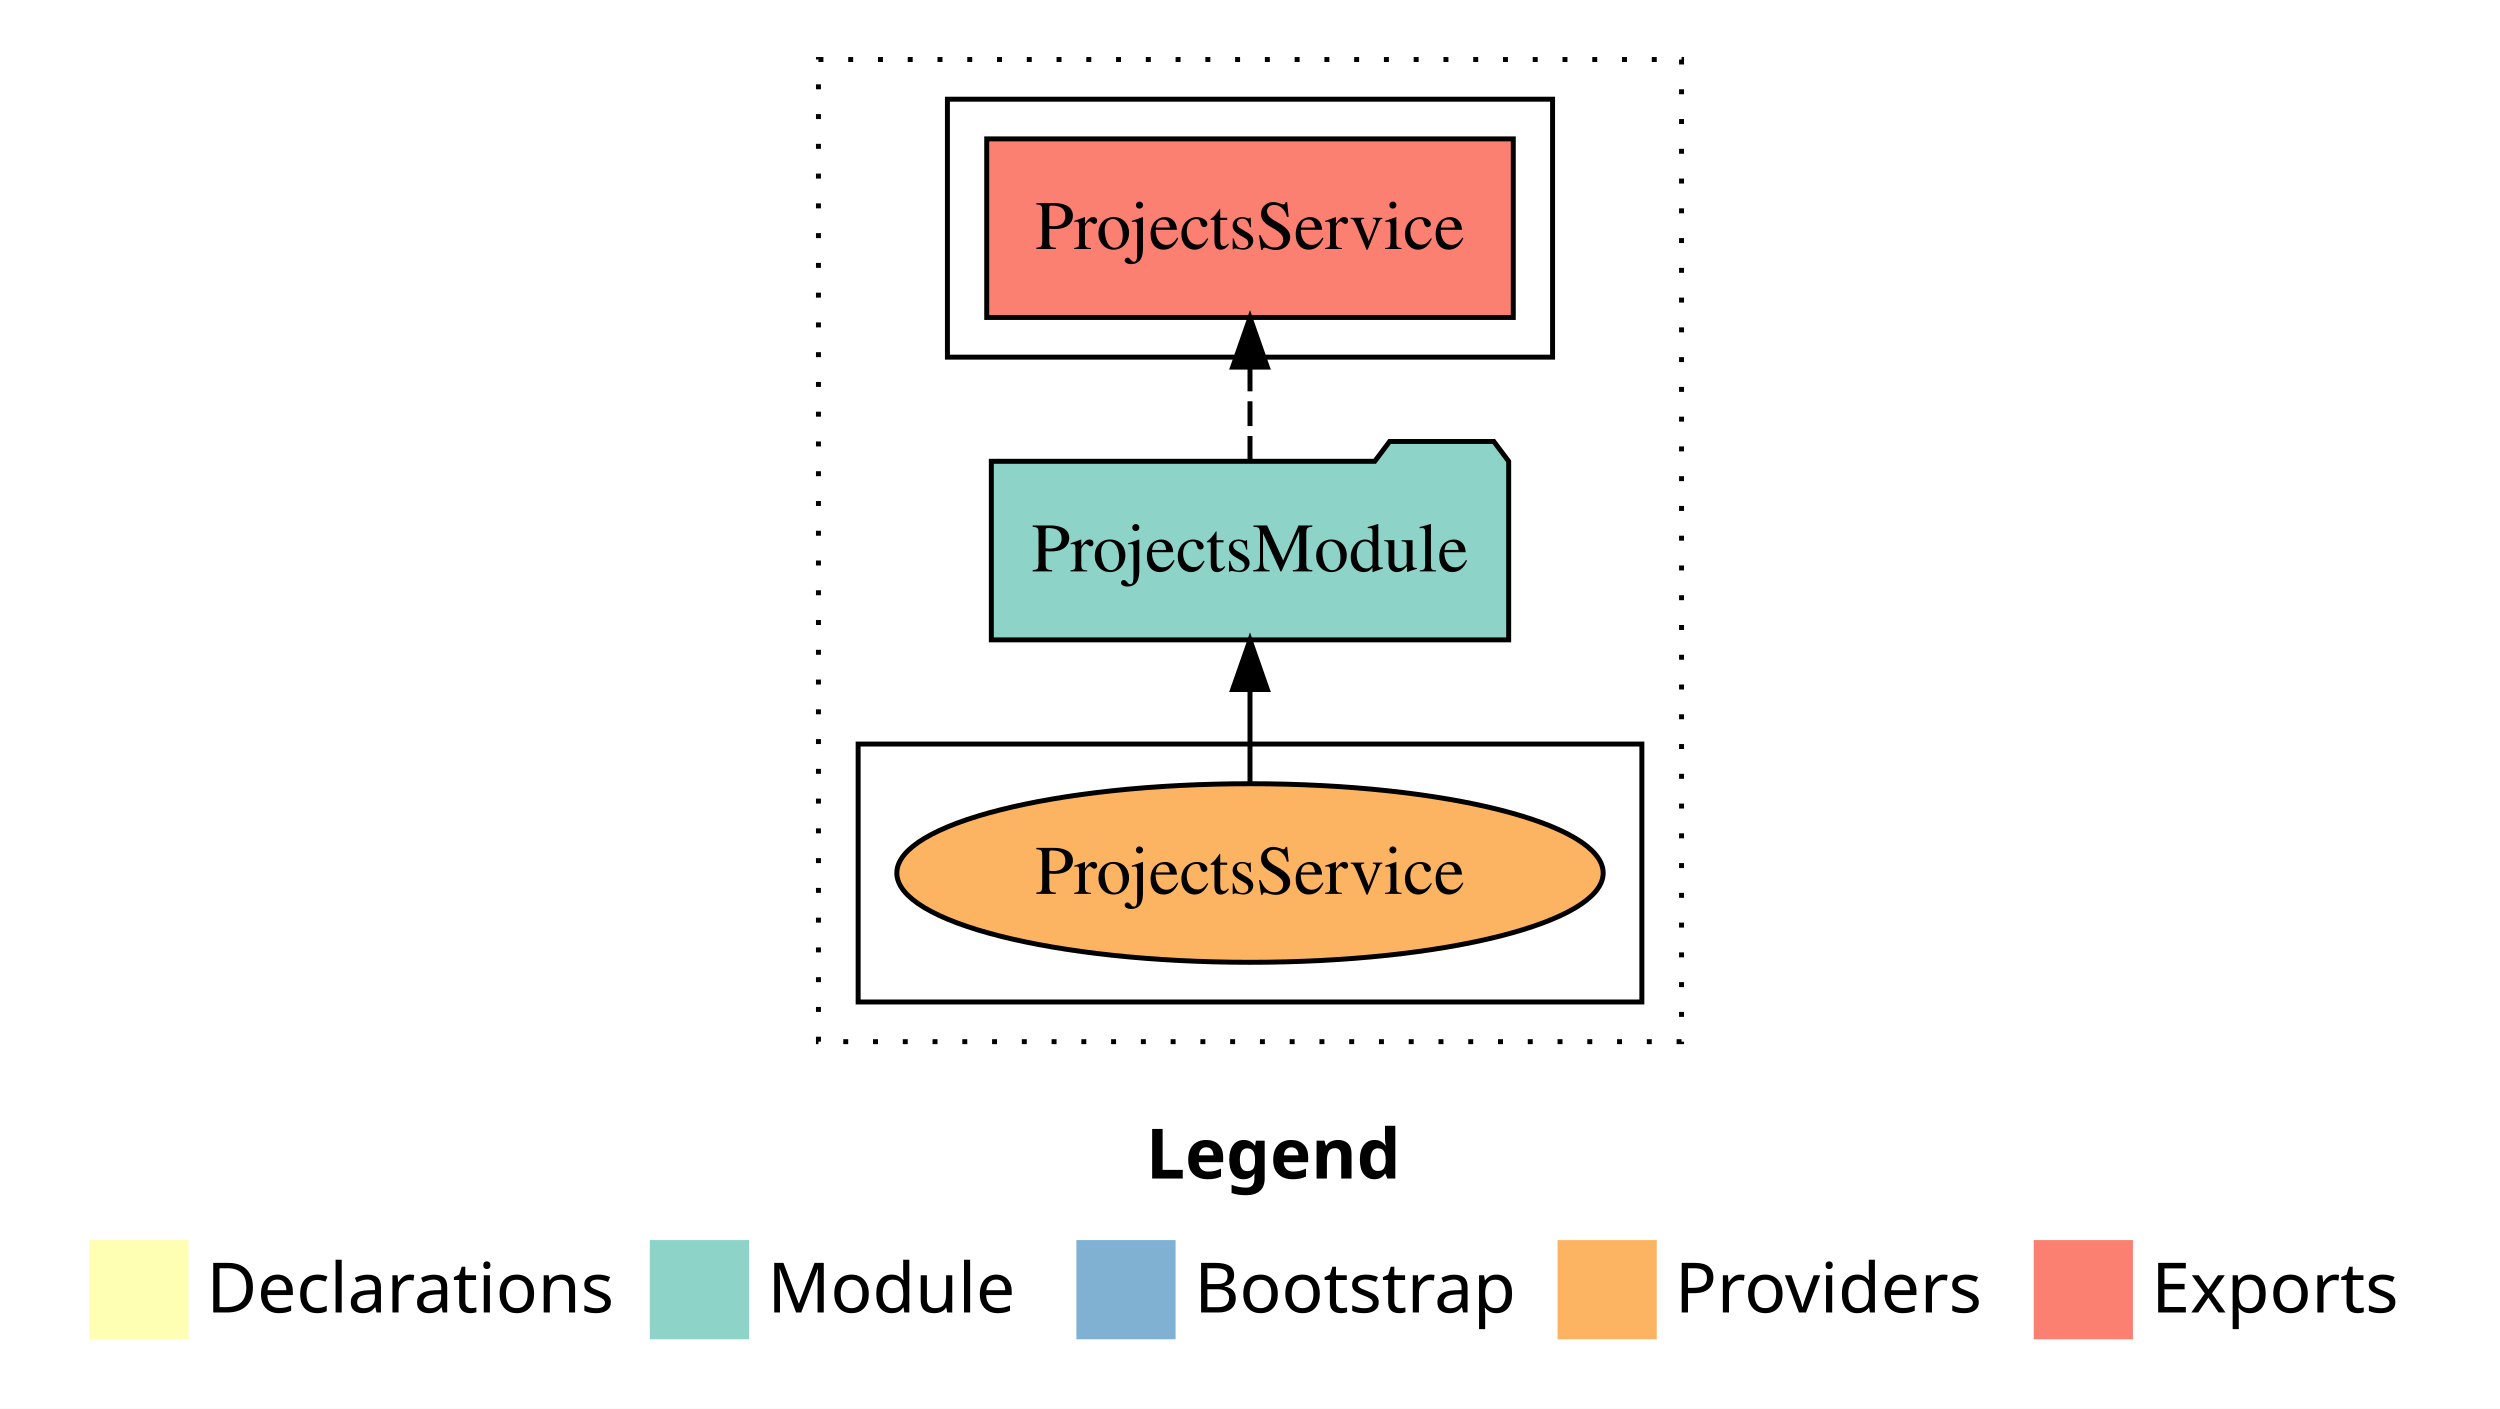
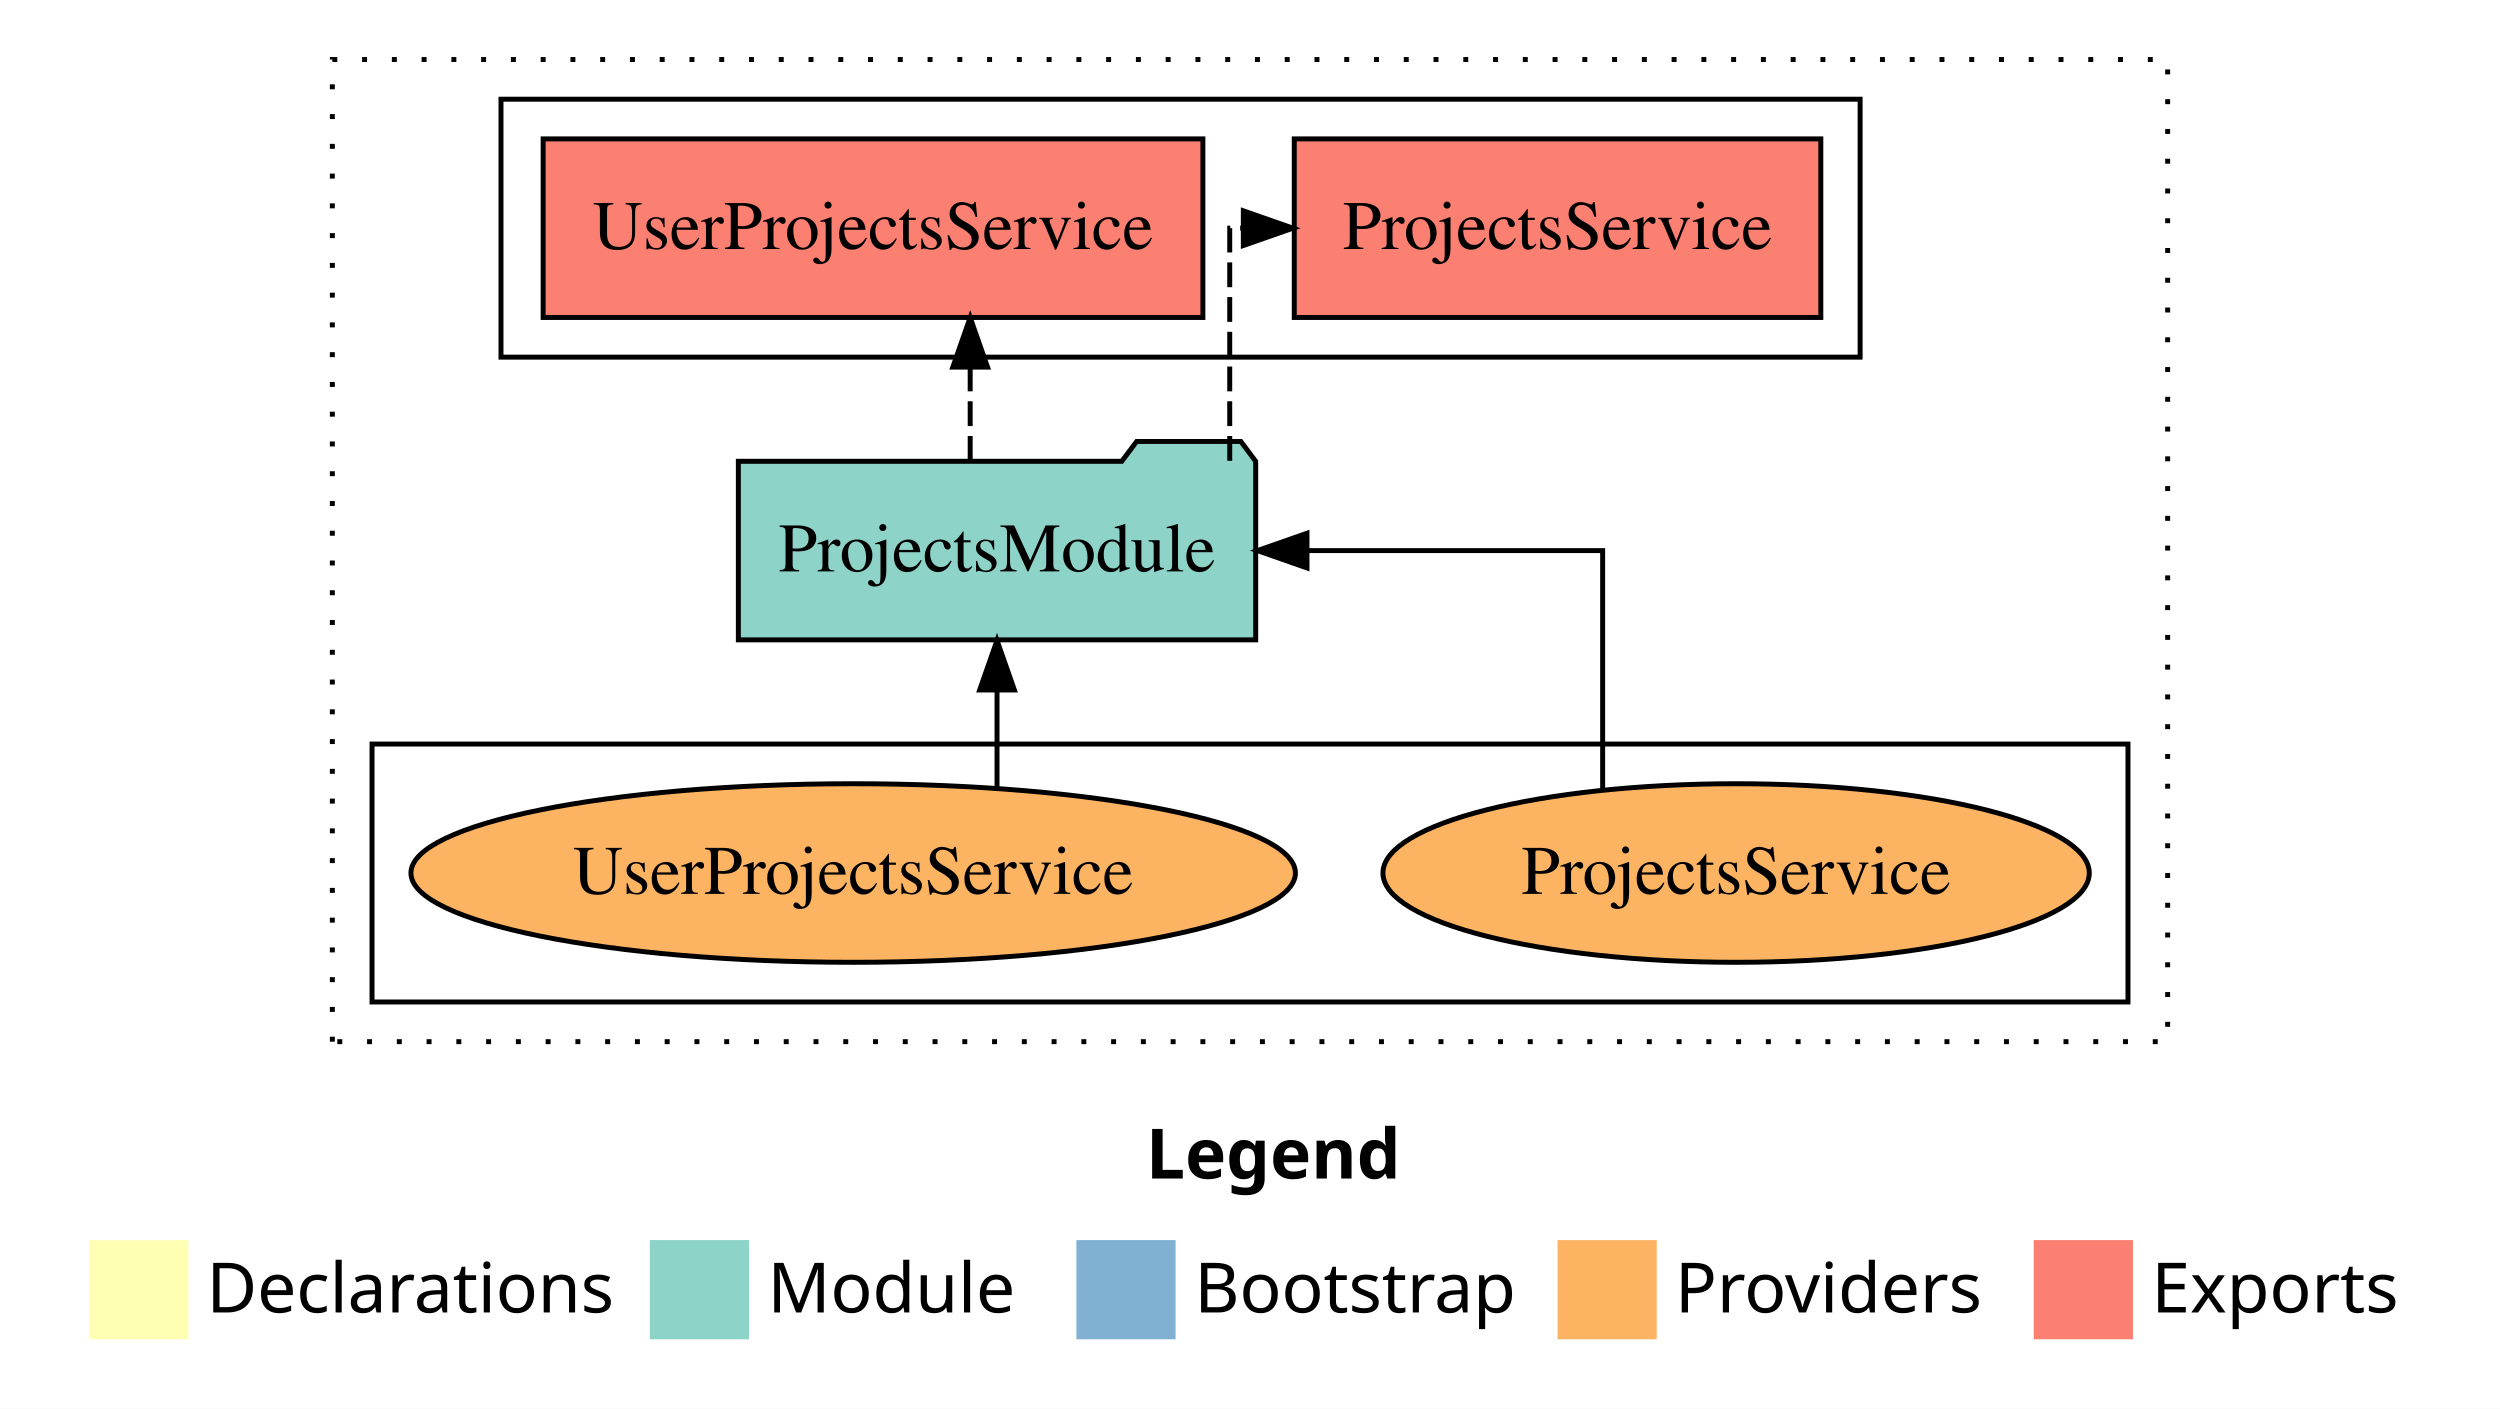
<svg xmlns="http://www.w3.org/2000/svg" width="504pt" height="284pt" viewBox="0.00 0.00 504.00 284.00">
  <g id="graph0" class="graph" transform="scale(1 1) rotate(0) translate(4 280)">
    <polygon fill="#ffffff" stroke="transparent" points="-4,4 -4,-280 500,-280 500,4 -4,4" />
    <text text-anchor="start" x="227.009" y="-42.4" font-family="sans-serif" font-weight="bold" font-size="14.00" fill="#000000">Legend</text>
    <polygon fill="#ffffb3" stroke="transparent" points="14,-10 14,-30 34,-30 34,-10 14,-10" />
    <text text-anchor="start" x="37.629" y="-15.4" font-family="sans-serif" font-size="14.00" fill="#000000">  Declarations</text>
    <polygon fill="#8dd3c7" stroke="transparent" points="127,-10 127,-30 147,-30 147,-10 127,-10" />
    <text text-anchor="start" x="150.725" y="-15.4" font-family="sans-serif" font-size="14.00" fill="#000000">  Module</text>
    <polygon fill="#80b1d3" stroke="transparent" points="213,-10 213,-30 233,-30 233,-10 213,-10" />
    <text text-anchor="start" x="236.781" y="-15.4" font-family="sans-serif" font-size="14.00" fill="#000000">  Bootstrap</text>
    <polygon fill="#fdb462" stroke="transparent" points="310,-10 310,-30 330,-30 330,-10 310,-10" />
    <text text-anchor="start" x="333.673" y="-15.4" font-family="sans-serif" font-size="14.00" fill="#000000">  Providers</text>
    <polygon fill="#fb8072" stroke="transparent" points="406,-10 406,-30 426,-30 426,-10 406,-10" />
    <text text-anchor="start" x="429.726" y="-15.4" font-family="sans-serif" font-size="14.00" fill="#000000">  Exports</text>
    <g id="clust1" class="cluster">
-       <polygon fill="none" stroke="#000000" stroke-dasharray="1,5" points="161,-70 161,-268 335,-268 335,-70 161,-70" />
+       <polygon fill="none" stroke="#000000" stroke-dasharray="1,5" points="63,-70 63,-268 433,-268 433,-70 63,-70" />
    </g>
    <g id="clust4" class="cluster">
-       <polygon fill="none" stroke="#000000" points="187,-208 187,-260 309,-260 309,-208 187,-208" />
+       <polygon fill="none" stroke="#000000" points="97,-208 97,-260 371,-260 371,-208 97,-208" />
    </g>
    <g id="clust6" class="cluster">
-       <polygon fill="none" stroke="#000000" points="169,-78 169,-130 327,-130 327,-78 169,-78" />
+       <polygon fill="none" stroke="#000000" points="71,-78 71,-130 425,-130 425,-78 71,-78" />
    </g>
    <g id="node1" class="node">
-       <polygon fill="#fb8072" stroke="#000000" points="301.077,-252 194.923,-252 194.923,-216 301.077,-216 301.077,-252" />
-       <text text-anchor="middle" x="248" y="-229.8" font-family="Times,serif" font-size="14.00" fill="#000000">ProjectsService </text>
+       <polygon fill="#fb8072" stroke="#000000" points="363.077,-252 256.923,-252 256.923,-216 363.077,-216 363.077,-252" />
+       <text text-anchor="middle" x="310" y="-229.8" font-family="Times,serif" font-size="14.00" fill="#000000">ProjectsService </text>
    </g>
    <g id="node2" class="node">
-       <polygon fill="#8dd3c7" stroke="#000000" points="300.149,-187 297.149,-191 276.149,-191 273.149,-187 195.851,-187 195.851,-151 300.149,-151 300.149,-187" />
-       <text text-anchor="middle" x="248" y="-164.8" font-family="Times,serif" font-size="14.00" fill="#000000">ProjectsModule</text>
+       <polygon fill="#fb8072" stroke="#000000" points="238.502,-252 105.498,-252 105.498,-216 238.502,-216 238.502,-252" />
+       <text text-anchor="middle" x="172" y="-229.8" font-family="Times,serif" font-size="14.00" fill="#000000">UserProjectsService </text>
+     </g>
+     <g id="node3" class="node">
+       <polygon fill="#8dd3c7" stroke="#000000" points="249.149,-187 246.149,-191 225.149,-191 222.149,-187 144.851,-187 144.851,-151 249.149,-151 249.149,-187" />
+       <text text-anchor="middle" x="197" y="-164.8" font-family="Times,serif" font-size="14.00" fill="#000000">ProjectsModule</text>
    </g>
    <g id="edge1" class="edge">
-       <path fill="none" stroke="#000000" stroke-dasharray="5,2" d="M248,-187.106C248,-187.106 248,-205.991 248,-205.991" />
-       <polygon fill="#000000" stroke="#000000" points="244.5,-205.991 248,-215.991 251.5,-205.991 244.5,-205.991" />
-     </g>
-     <g id="node3" class="node">
-       <ellipse fill="#fdb462" stroke="#000000" cx="248" cy="-104" rx="71.2" ry="18" />
-       <text text-anchor="middle" x="248" y="-99.8" font-family="Times,serif" font-size="14.00" fill="#000000">ProjectsService</text>
+       <path fill="none" stroke="#000000" stroke-dasharray="5,2" d="M243.913,-187.106C243.913,-206.339 243.913,-234 243.913,-234 243.913,-234 246.655,-234 246.655,-234" />
+       <polygon fill="#000000" stroke="#000000" points="246.655,-237.5 256.655,-234 246.655,-230.5 246.655,-237.5" />
    </g>
    <g id="edge2" class="edge">
-       <path fill="none" stroke="#000000" d="M248,-122.106C248,-122.106 248,-140.991 248,-140.991" />
-       <polygon fill="#000000" stroke="#000000" points="244.5,-140.991 248,-150.991 251.5,-140.991 244.5,-140.991" />
+       <path fill="none" stroke="#000000" stroke-dasharray="5,2" d="M191.589,-187.106C191.589,-187.106 191.589,-205.991 191.589,-205.991" />
+       <polygon fill="#000000" stroke="#000000" points="188.089,-205.991 191.589,-215.991 195.089,-205.991 188.089,-205.991" />
+     </g>
+     <g id="node4" class="node">
+       <ellipse fill="#fdb462" stroke="#000000" cx="346" cy="-104" rx="71.2" ry="18" />
+       <text text-anchor="middle" x="346" y="-99.8" font-family="Times,serif" font-size="14.00" fill="#000000">ProjectsService</text>
+     </g>
+     <g id="edge3" class="edge">
+       <path fill="none" stroke="#000000" d="M319.094,-120.739C319.094,-139.998 319.094,-169 319.094,-169 319.094,-169 259.487,-169 259.487,-169" />
+       <polygon fill="#000000" stroke="#000000" points="259.488,-165.5 249.487,-169 259.487,-172.5 259.488,-165.5" />
+     </g>
+     <g id="node5" class="node">
+       <ellipse fill="#fdb462" stroke="#000000" cx="168" cy="-104" rx="89.157" ry="18" />
+       <text text-anchor="middle" x="168" y="-99.8" font-family="Times,serif" font-size="14.00" fill="#000000">UserProjectsService</text>
+     </g>
+     <g id="edge4" class="edge">
+       <path fill="none" stroke="#000000" d="M197,-121.078C197,-121.078 197,-140.899 197,-140.899" />
+       <polygon fill="#000000" stroke="#000000" points="193.5,-140.899 197,-150.899 200.5,-140.899 193.5,-140.899" />
    </g>
  </g>
</svg>
